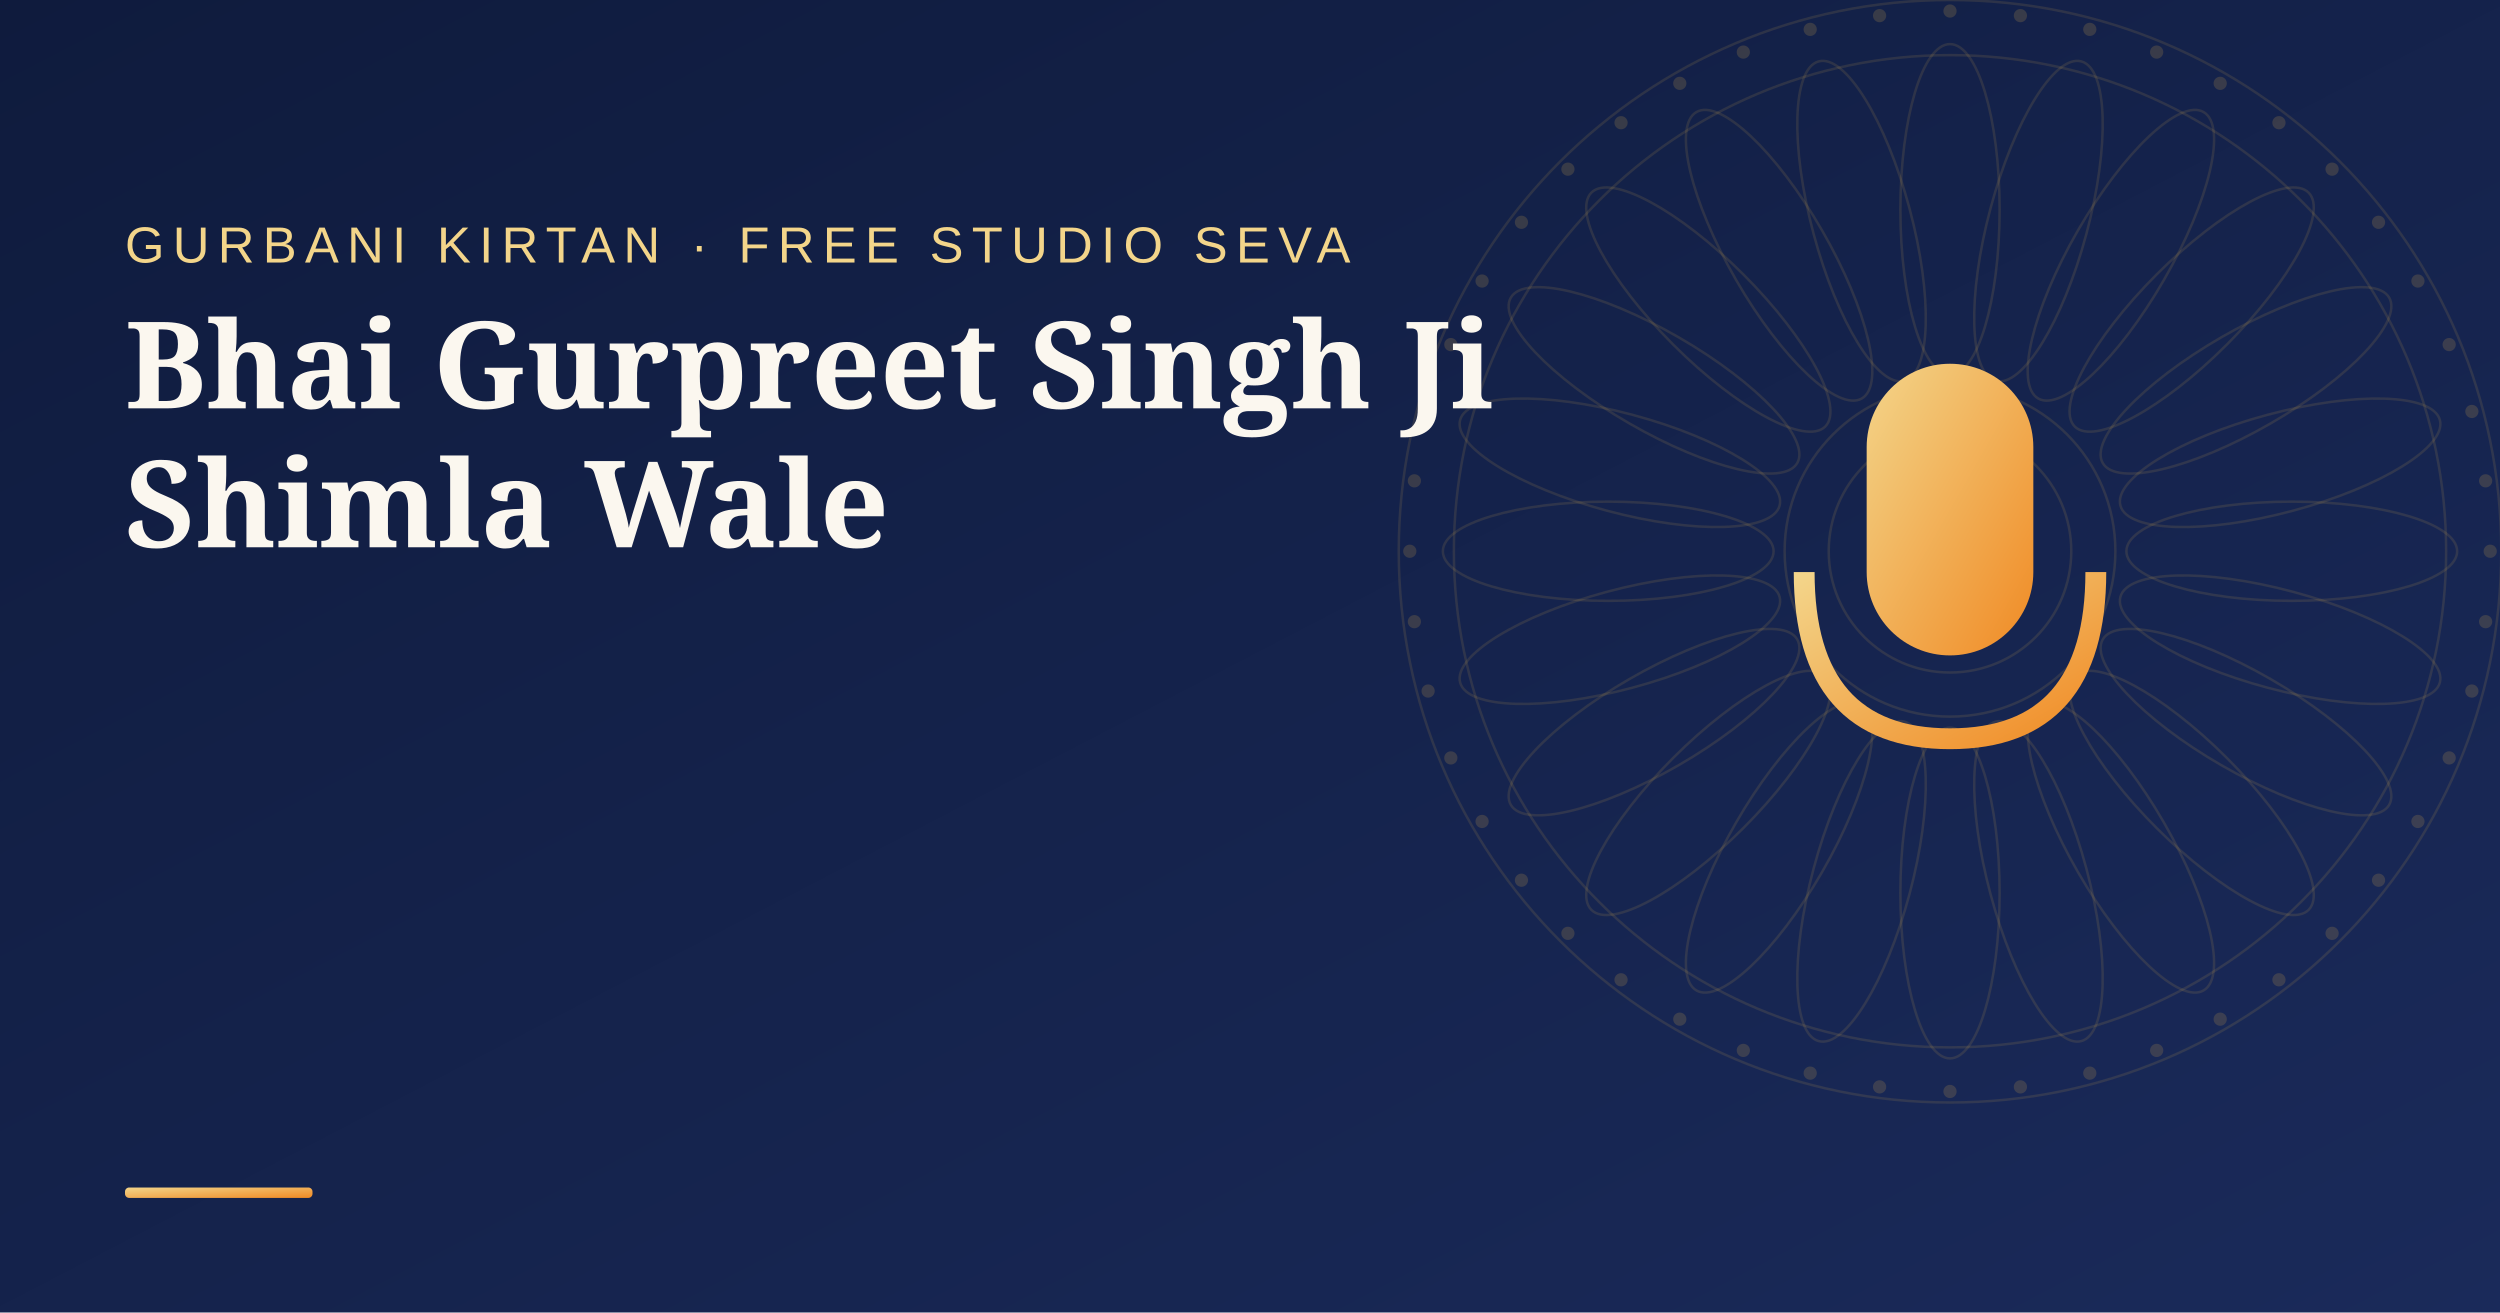
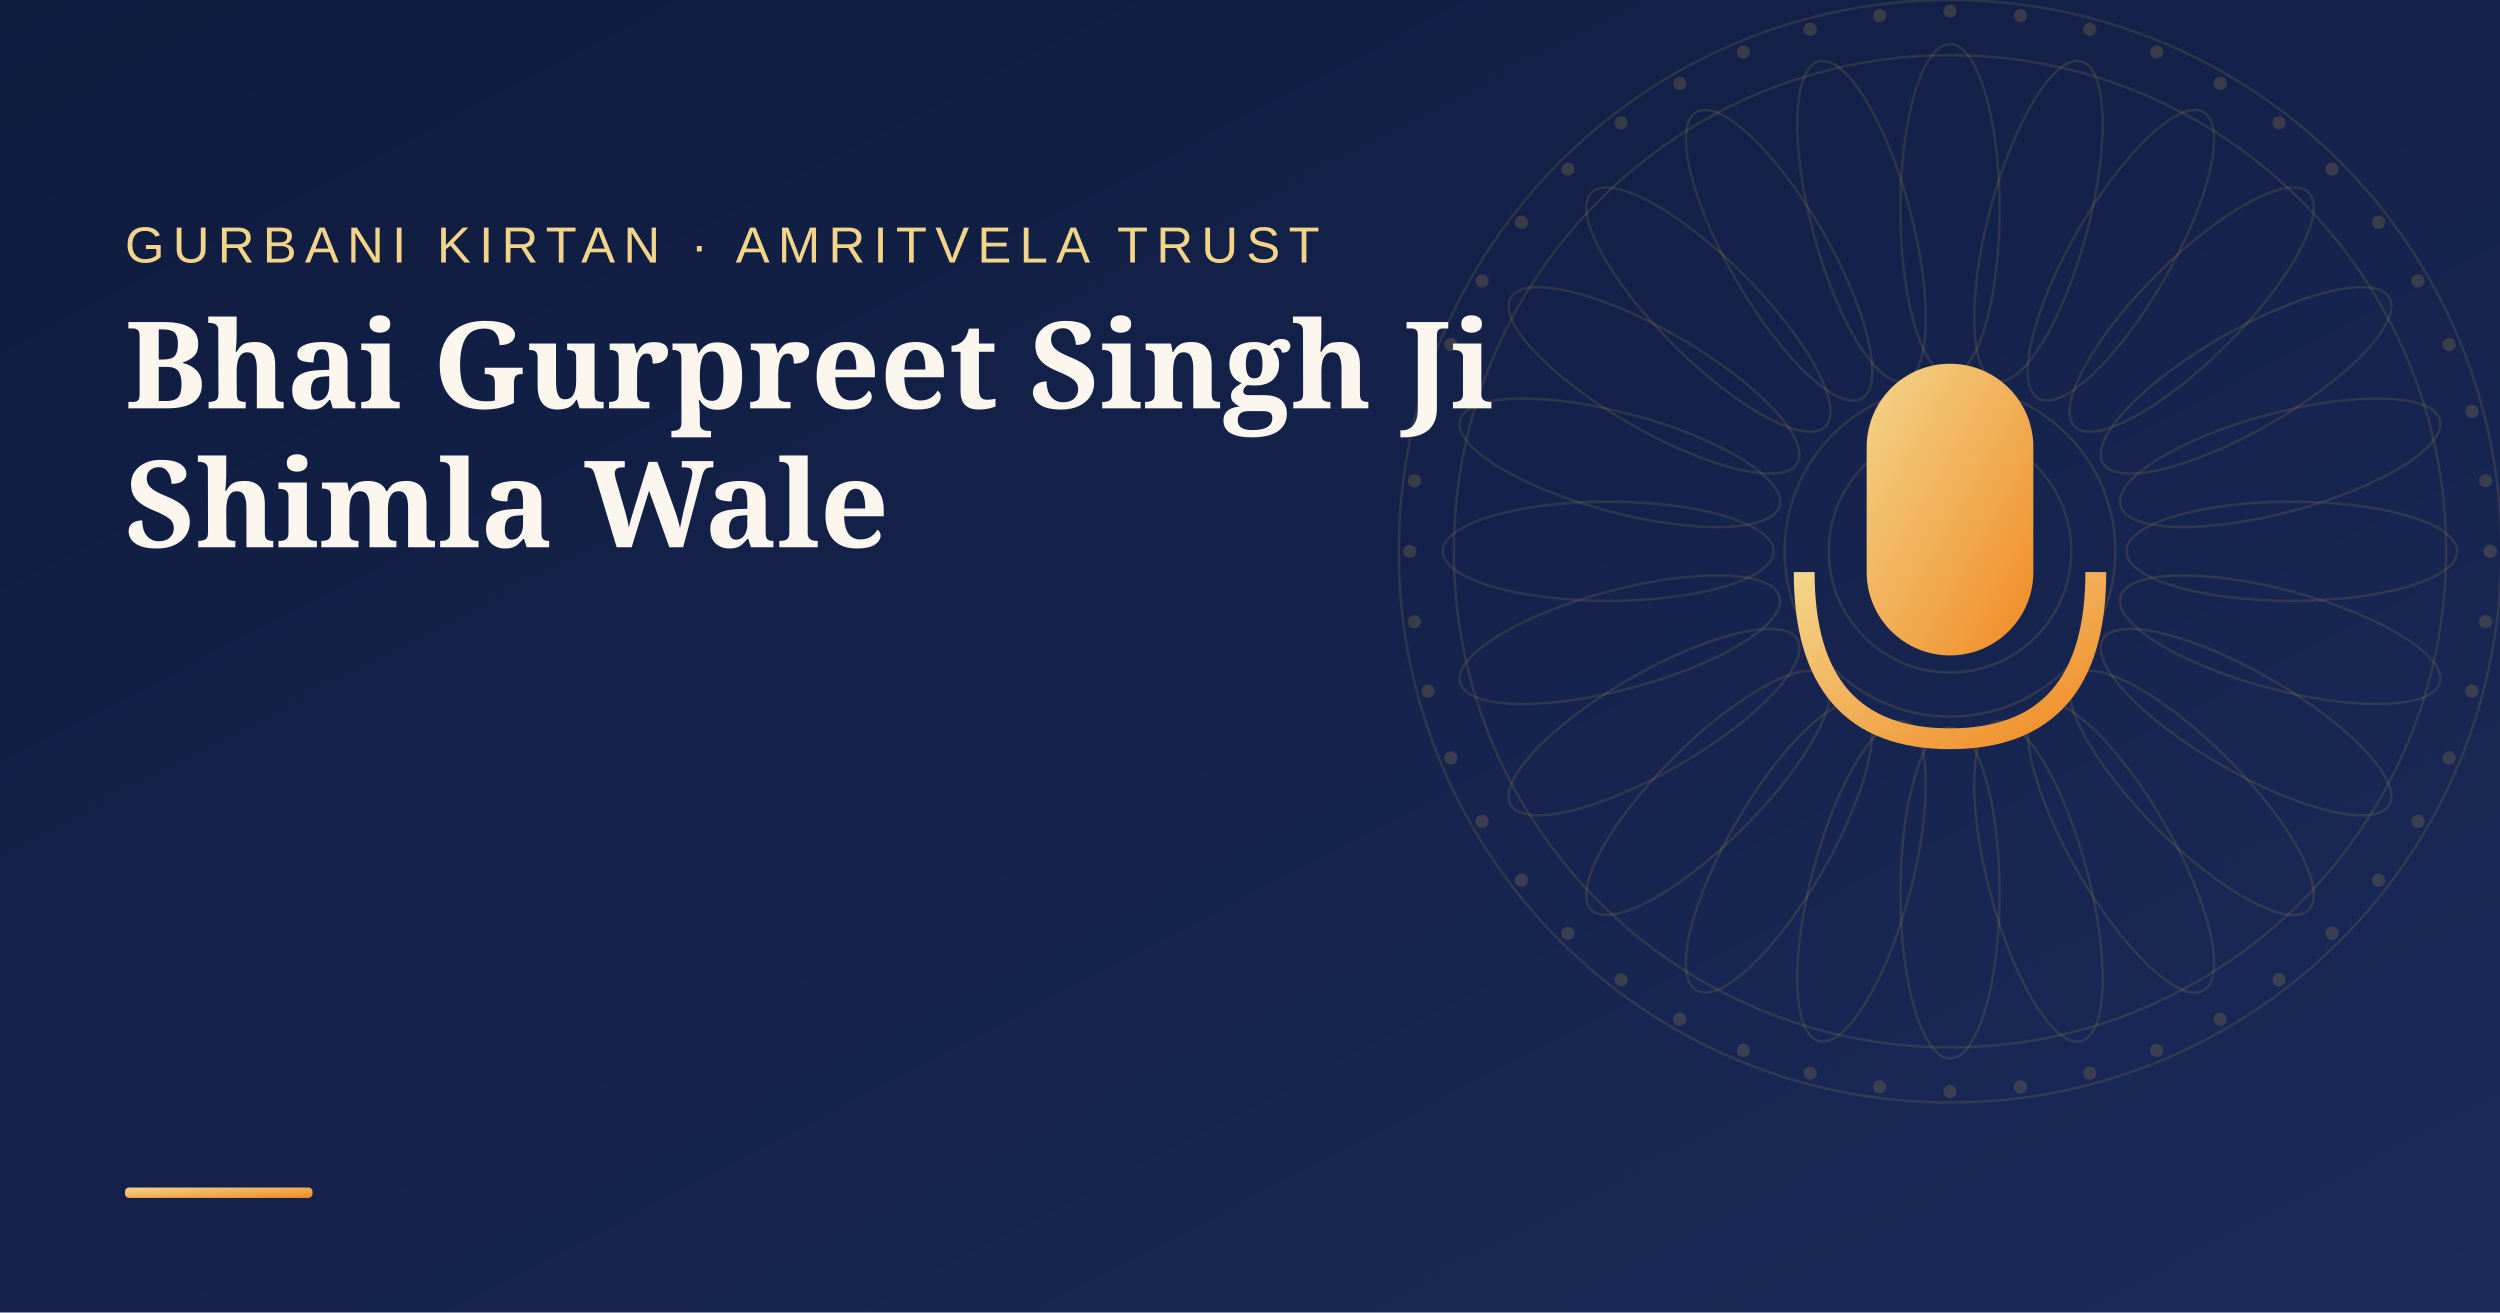
<svg xmlns="http://www.w3.org/2000/svg" viewBox="0 0 1200 630">
  <defs>
    <linearGradient id="bg" x1="0" y1="0" x2="1" y2="1">
      <stop offset="0" stop-color="#0f1b3d" />
      <stop offset="1" stop-color="#1a2a5a" />
    </linearGradient>
    <linearGradient id="g" x1="0" y1="0" x2="1" y2="1">
      <stop offset="0" stop-color="#f3d58a" />
      <stop offset="1" stop-color="#f08a24" />
    </linearGradient>
  </defs>
  <rect width="1200" height="630" fill="url(#bg)" />
  <g fill="none" stroke="#d4a64a" stroke-opacity="0.14" stroke-width="1.2">
    <circle cx="936" cy="264.6" r="264.6" />
    <circle cx="936" cy="264.6" r="238.14" />
    <circle cx="936" cy="264.6" r="79.38" />
    <circle cx="936" cy="264.6" r="58.212" />
    <ellipse cx="936" cy="100.548" rx="23.814" ry="79.38" transform="rotate(0 936 264.6)" />
    <ellipse cx="936" cy="100.548" rx="23.814" ry="79.38" transform="rotate(15 936 264.6)" />
    <ellipse cx="936" cy="100.548" rx="23.814" ry="79.38" transform="rotate(30 936 264.6)" />
    <ellipse cx="936" cy="100.548" rx="23.814" ry="79.38" transform="rotate(45 936 264.6)" />
    <ellipse cx="936" cy="100.548" rx="23.814" ry="79.38" transform="rotate(60 936 264.6)" />
    <ellipse cx="936" cy="100.548" rx="23.814" ry="79.38" transform="rotate(75 936 264.6)" />
    <ellipse cx="936" cy="100.548" rx="23.814" ry="79.38" transform="rotate(90 936 264.6)" />
    <ellipse cx="936" cy="100.548" rx="23.814" ry="79.38" transform="rotate(105 936 264.6)" />
    <ellipse cx="936" cy="100.548" rx="23.814" ry="79.38" transform="rotate(120 936 264.6)" />
    <ellipse cx="936" cy="100.548" rx="23.814" ry="79.38" transform="rotate(135 936 264.6)" />
    <ellipse cx="936" cy="100.548" rx="23.814" ry="79.38" transform="rotate(150 936 264.6)" />
    <ellipse cx="936" cy="100.548" rx="23.814" ry="79.38" transform="rotate(165 936 264.6)" />
    <ellipse cx="936" cy="100.548" rx="23.814" ry="79.38" transform="rotate(180 936 264.6)" />
    <ellipse cx="936" cy="100.548" rx="23.814" ry="79.38" transform="rotate(195 936 264.6)" />
    <ellipse cx="936" cy="100.548" rx="23.814" ry="79.38" transform="rotate(210 936 264.6)" />
    <ellipse cx="936" cy="100.548" rx="23.814" ry="79.38" transform="rotate(225 936 264.6)" />
    <ellipse cx="936" cy="100.548" rx="23.814" ry="79.38" transform="rotate(240 936 264.6)" />
    <ellipse cx="936" cy="100.548" rx="23.814" ry="79.38" transform="rotate(255 936 264.6)" />
    <ellipse cx="936" cy="100.548" rx="23.814" ry="79.38" transform="rotate(270 936 264.6)" />
    <ellipse cx="936" cy="100.548" rx="23.814" ry="79.38" transform="rotate(285 936 264.6)" />
    <ellipse cx="936" cy="100.548" rx="23.814" ry="79.38" transform="rotate(300 936 264.6)" />
    <ellipse cx="936" cy="100.548" rx="23.814" ry="79.38" transform="rotate(315 936 264.6)" />
    <ellipse cx="936" cy="100.548" rx="23.814" ry="79.38" transform="rotate(330 936 264.6)" />
    <ellipse cx="936" cy="100.548" rx="23.814" ry="79.38" transform="rotate(345 936 264.6)" />
  </g>
  <g fill="#d4a64a" fill-opacity="0.196">
    <circle cx="1195.3" cy="264.6" r="3.175" />
    <circle cx="1193.1" cy="298.4" r="3.175" />
    <circle cx="1186.5" cy="331.7" r="3.175" />
    <circle cx="1175.6" cy="363.8" r="3.175" />
    <circle cx="1160.6" cy="394.3" r="3.175" />
    <circle cx="1141.7" cy="422.5" r="3.175" />
    <circle cx="1119.4" cy="448.0" r="3.175" />
    <circle cx="1093.9" cy="470.3" r="3.175" />
    <circle cx="1065.7" cy="489.2" r="3.175" />
    <circle cx="1035.2" cy="504.2" r="3.175" />
    <circle cx="1003.1" cy="515.1" r="3.175" />
    <circle cx="969.8" cy="521.7" r="3.175" />
    <circle cx="936.0" cy="523.9" r="3.175" />
    <circle cx="902.2" cy="521.7" r="3.175" />
    <circle cx="868.9" cy="515.1" r="3.175" />
    <circle cx="836.8" cy="504.2" r="3.175" />
    <circle cx="806.3" cy="489.2" r="3.175" />
    <circle cx="778.1" cy="470.3" r="3.175" />
    <circle cx="752.6" cy="448.0" r="3.175" />
    <circle cx="730.3" cy="422.5" r="3.175" />
    <circle cx="711.4" cy="394.3" r="3.175" />
    <circle cx="696.4" cy="363.8" r="3.175" />
    <circle cx="685.5" cy="331.7" r="3.175" />
    <circle cx="678.9" cy="298.4" r="3.175" />
    <circle cx="676.7" cy="264.6" r="3.175" />
    <circle cx="678.9" cy="230.8" r="3.175" />
    <circle cx="685.5" cy="197.5" r="3.175" />
    <circle cx="696.4" cy="165.4" r="3.175" />
    <circle cx="711.4" cy="134.9" r="3.175" />
    <circle cx="730.3" cy="106.7" r="3.175" />
    <circle cx="752.6" cy="81.2" r="3.175" />
    <circle cx="778.1" cy="58.9" r="3.175" />
    <circle cx="806.3" cy="40.0" r="3.175" />
    <circle cx="836.8" cy="25.0" r="3.175" />
    <circle cx="868.9" cy="14.1" r="3.175" />
    <circle cx="902.2" cy="7.5" r="3.175" />
    <circle cx="936.0" cy="5.3" r="3.175" />
    <circle cx="969.8" cy="7.5" r="3.175" />
    <circle cx="1003.1" cy="14.1" r="3.175" />
    <circle cx="1035.2" cy="25.0" r="3.175" />
    <circle cx="1065.7" cy="40.0" r="3.175" />
    <circle cx="1093.9" cy="58.9" r="3.175" />
    <circle cx="1119.4" cy="81.2" r="3.175" />
    <circle cx="1141.7" cy="106.7" r="3.175" />
    <circle cx="1160.6" cy="134.9" r="3.175" />
    <circle cx="1175.6" cy="165.4" r="3.175" />
    <circle cx="1186.5" cy="197.5" r="3.175" />
    <circle cx="1193.1" cy="230.8" r="3.175" />
  </g>
  <rect x="896" y="174.6" width="80" height="140" rx="40" fill="url(#g)" />
  <path d="M866 274.6 Q866 354.6 936 354.6 Q1006 354.6 1006 274.6" fill="none" stroke="url(#g)" stroke-width="10" />
-   <text x="60" y="126" font-family="'Mukta',Arial,sans-serif" font-size="24.36" letter-spacing="4" fill="#f3d58a">GURBANI KIRTAN · FREE STUDIO SEVA</text>
+   <text x="60" y="126" font-family="'Mukta',Arial,sans-serif" font-size="24.36" letter-spacing="4" fill="#f3d58a">GURBANI KIRTAN · AMRITVELA TRUST</text>
  <text x="60" y="196" font-family="'Playfair Display',Georgia,serif" font-weight="700" font-size="58" fill="#fbf7ef">Bhai Gurpreet Singh Ji</text>
  <text x="60" y="262.7" font-family="'Playfair Display',Georgia,serif" font-weight="700" font-size="58" fill="#fbf7ef">Shimla Wale</text>
  <rect x="60" y="570" width="90" height="5" rx="2" fill="url(#g)" />
</svg>
